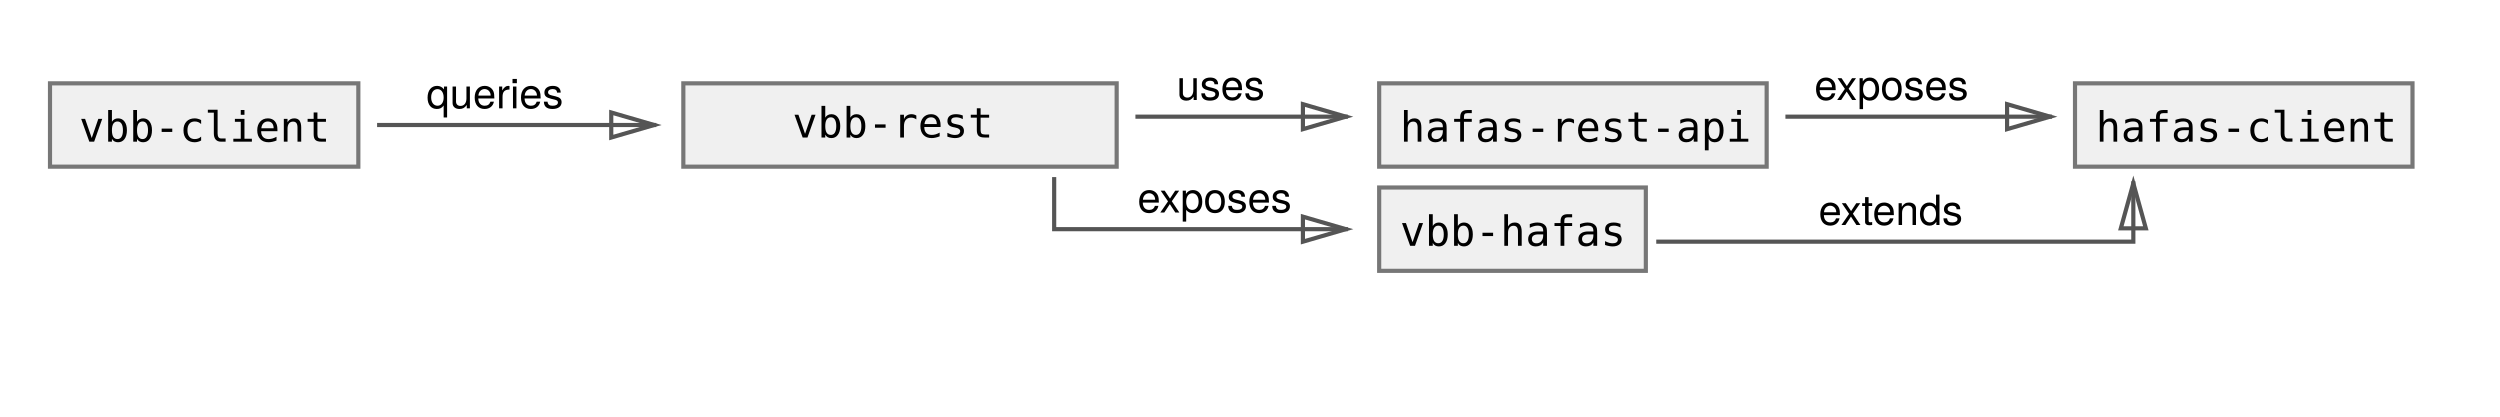
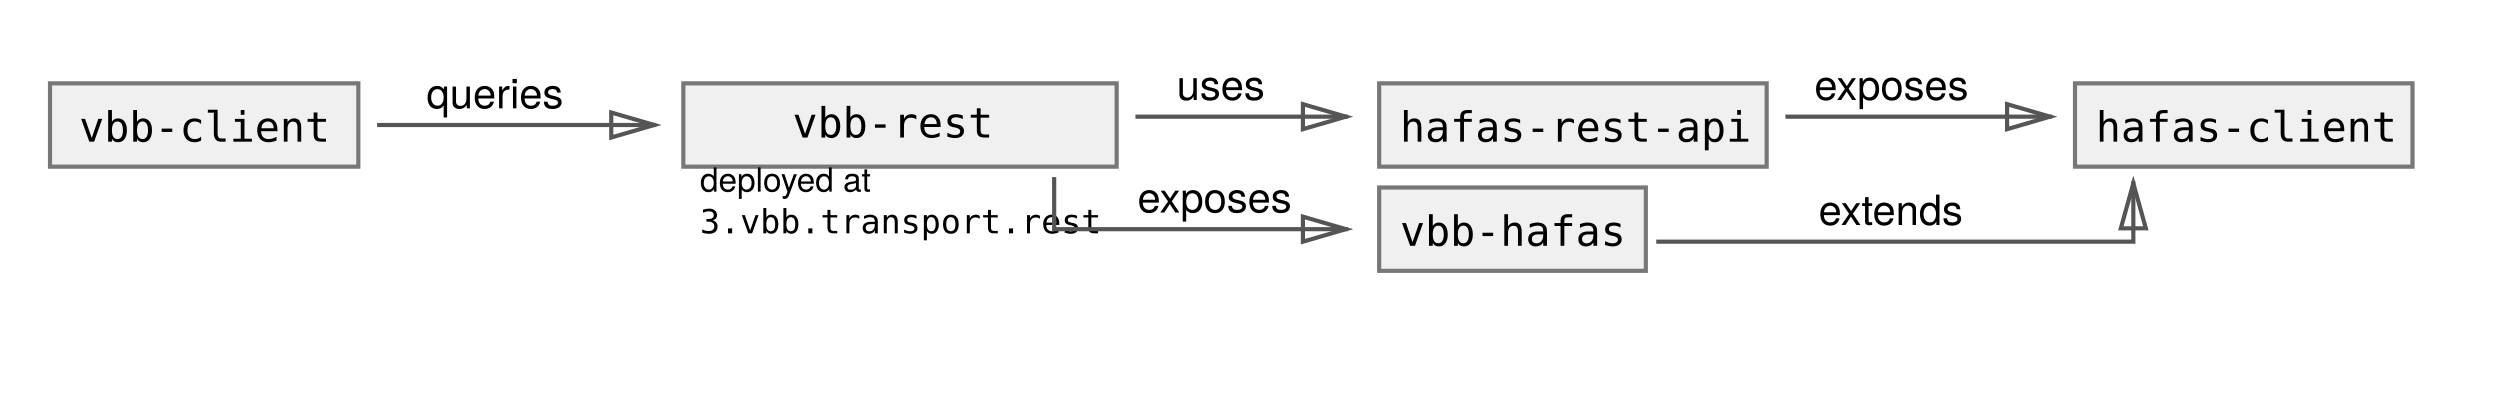
<svg xmlns="http://www.w3.org/2000/svg" width="1200" height="200" viewBox="0 0 600 100" version="1.1">
  <style>
		.box {
			fill: #f0f0f0;
			stroke-width: 1px;
			stroke: #777;
		}
		.arrow {
			fill: none;
			stroke-width: 1px;
			stroke: #555;
			stroke-linecap: square;
		}
		.monospace-text {
			font-family: FiraCode-Retina, Fira Code, monospace;
			font-size: 10px;
			font-weight: 500;
			fill: #000;
		}
		.normal-text {
			font-family: HelveticaNeue-Light, Helvetica Neue, sans-serif;
			font-size: 10px;
			font-weight: 300;
			fill: #000;
		}
		.small-text {
			font-size: 8px;
		}
	</style>
  <g transform="translate(12, 20)">
    <rect class="box" x="0" y="0" width="74" height="20" />
    <text class="monospace-text" x="7" y="14">vbb-client</text>
  </g>
  <g transform="translate(91, 16)">
    <path class="arrow" d="M0,14 L66,14" />
    <path class="arrow" d="M66,14 L55.7,11 L55.7,17 L66,14 Z" />
    <text class="normal-text" x="11.35" y="10">queries</text>
  </g>
  <g transform="translate(164, 20)">
    <rect class="box" x="0" y="0" width="104" height="20" />
    <text class="monospace-text" x="26.2" y="13">vbb-rest</text>
+     <text class="normal-text small-text" x="4" y="26">deployed at</text>
+     <text class="monospace-text small-text" x="4" y="36">3.vbb.transport.rest</text>
  </g>
  <g transform="translate(273, 14)">
    <path class="arrow" d="M0,14 L50,14" />
    <path class="arrow" d="M50,14 L39.7,11 L39.7,17 L50,14 Z" />
    <text class="normal-text" x="9.41" y="10">uses</text>
  </g>
  <g transform="translate(331, 20)">
    <rect class="box" x="0" y="0" width="93" height="20" />
    <text class="monospace-text" x="5" y="14">hafas-rest-api</text>
  </g>
  <g transform="translate(253, 39)">
    <path class="arrow" d="M0,4 L0,16 L70,16" />
    <path class="arrow" d="M70,16 L59.7,13 L59.7,19 L70,16 Z" />
    <text class="normal-text" x="20" y="12">exposes</text>
  </g>
  <g transform="translate(331, 45)">
    <rect class="box" x="0" y="0" width="64" height="20" />
    <text class="monospace-text" x="5" y="14">vbb-hafas</text>
  </g>
  <g transform="translate(429, 14)">
    <path class="arrow" d="M0,14 L63,14" />
    <path class="arrow" d="M63,14 L52.7,11 L52.7,17 L63,14 Z" />
    <text class="normal-text" x="6.445" y="10">exposes</text>
  </g>
  <g transform="translate(398, 44)">
    <text class="normal-text" x="38.465" y="10">extends</text>
    <path class="arrow" d="M0,14 L114,14 L114,0" />
    <path class="arrow" d="M114,0 L111,10.8 L117,10.8 L114,0 Z" />
  </g>
  <g transform="translate(498, 20)">
    <rect class="box" x="0" y="0" width="81" height="20" />
    <text class="monospace-text" x="5" y="14">hafas-client</text>
  </g>
</svg>
